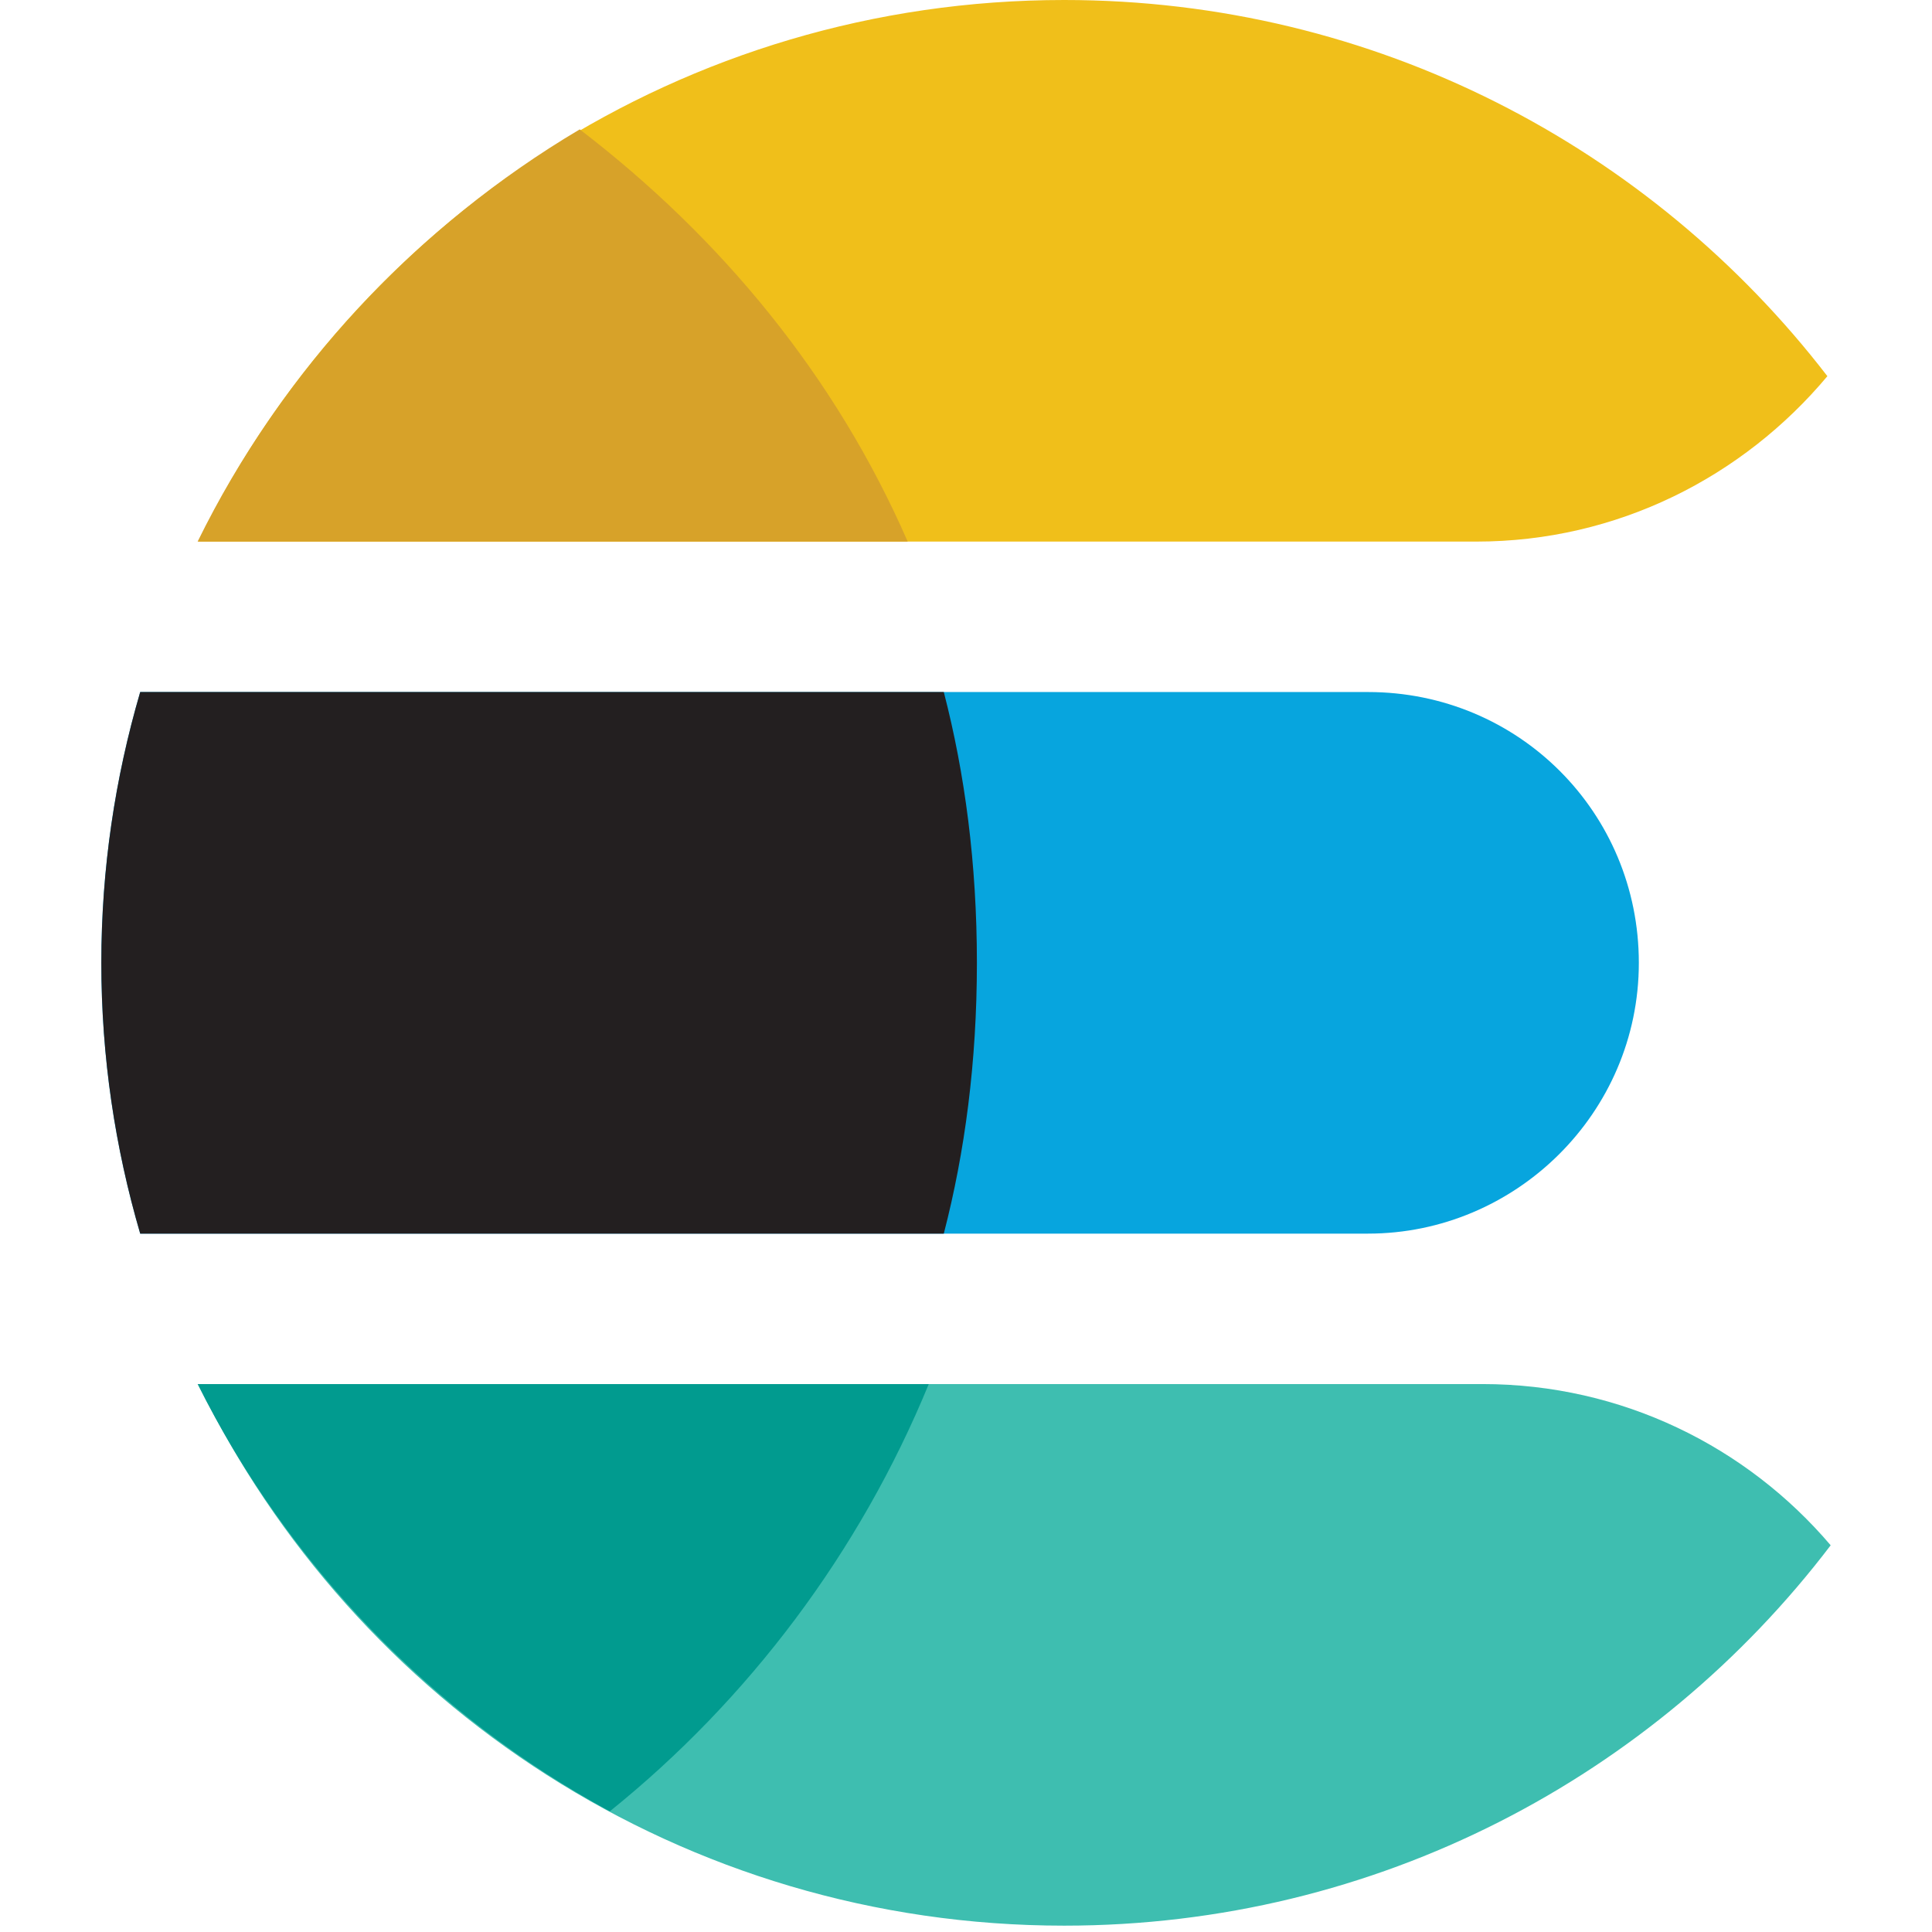
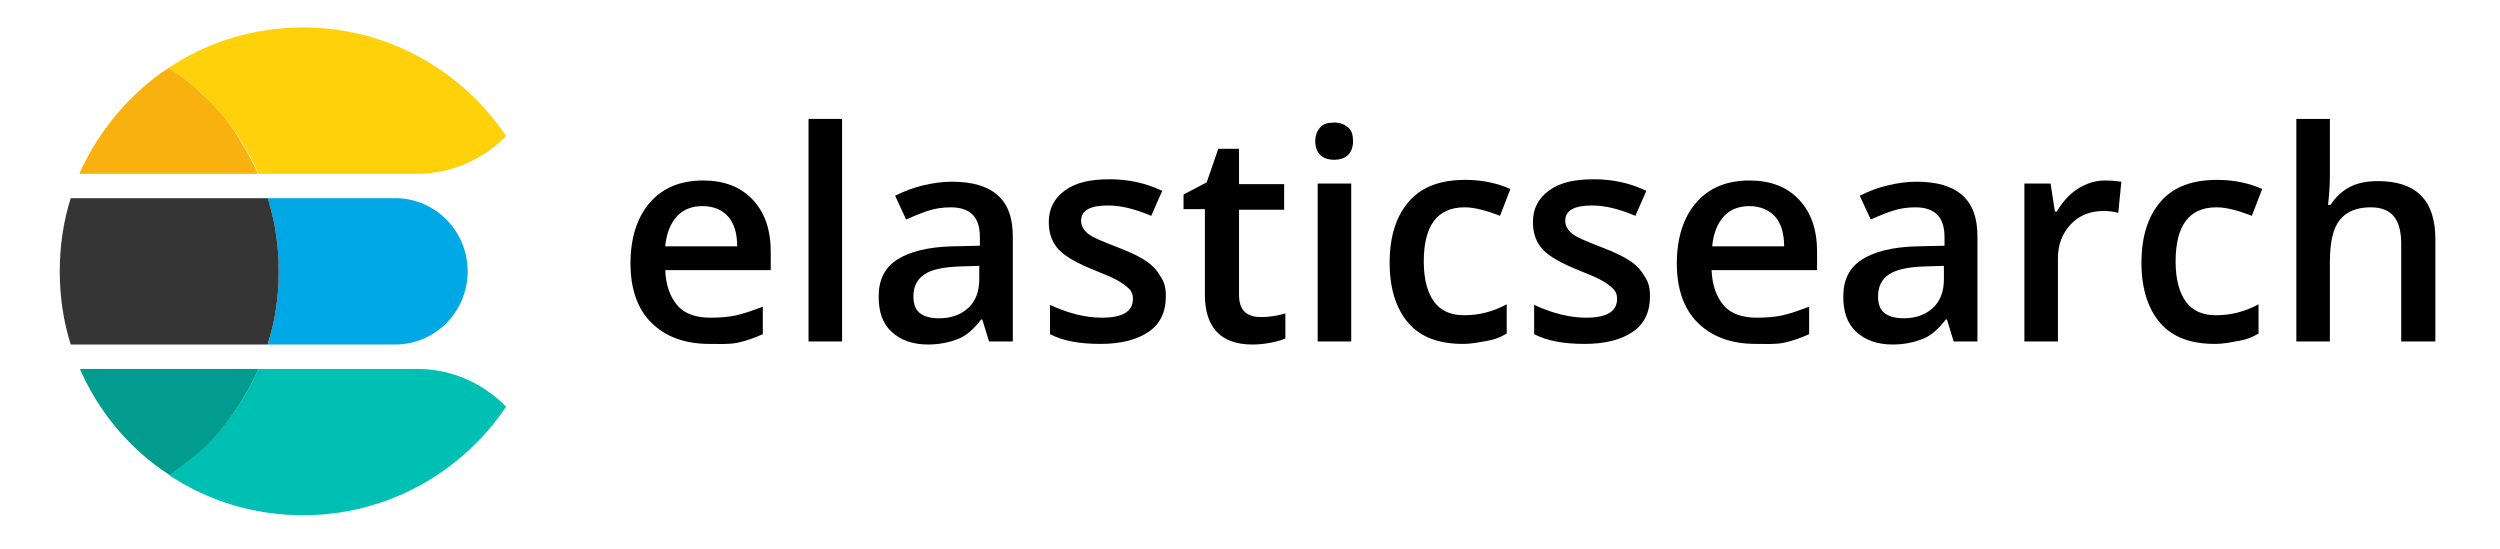
- <svg xmlns="http://www.w3.org/2000/svg" width="800px" height="800px" viewBox="-15 0 286 286" version="1.1" preserveAspectRatio="xMidYMid">
-   <g>
-     <path d="M14.344,80.173 L203.55,80.173 C224.401,80.173 243.02,70.612 255.513,55.686 C229.453,21.835 188.552,0 142.53,0 C86.178,0 37.476,32.711 14.344,80.173" fill="#F0BF1A">
- 
- </path>
-     <path d="M187.515,102.444 L5.755,102.444 C2.033,115.165 0,128.607 0,142.53 C0,156.454 2.033,169.897 5.755,182.617 L187.515,182.617 C209.34,182.617 227.602,164.801 227.602,142.53 C227.602,120.26 209.786,102.444 187.515,102.444" fill="#07A5DE">
- 
- </path>
-     <path d="M256,228.755 C243.586,214.164 225.117,204.887 204.441,204.887 L14.345,204.887 C37.477,252.35 86.179,285.06 142.53,285.06 C188.836,285.06 229.966,262.963 256,228.755" fill="#3EBEB0">
- 
- </path>
-     <path d="M5.755,102.444 C2.033,115.165 0.001,128.607 0.001,142.53 C0.001,156.454 2.033,169.897 5.755,182.617 L124.713,182.617 C127.832,170.591 129.613,157.229 129.613,142.53 C129.613,127.832 127.832,114.47 124.713,102.444 L5.755,102.444 Z" fill="#231F20">
- 
- </path>
-     <path d="M70.82,19.153 C46.767,33.406 26.724,54.785 14.253,80.174 L119.369,80.174 C108.679,55.676 91.754,35.188 70.82,19.153" fill="#D7A229">
- 
- </path>
-     <path d="M75.274,268.135 C95.762,251.655 112.242,229.83 122.487,204.887 L14.253,204.887 C27.615,231.612 48.995,253.882 75.274,268.135" fill="#019B8F">
- 
- </path>
+ <svg xmlns="http://www.w3.org/2000/svg" enable-background="new 0 0 550 250" viewBox="77,83,410,90">
+   <path d="m178 102.5h313v41h-313z" fill="none" />
+   <g enable-background="new">
+     <path d="m193.3 139.4c-4 0-7.2-1.2-9.5-3.5s-3.4-5.6-3.4-9.7c0-4.2 1.1-7.6 3.2-10s5-3.6 8.7-3.6c3.4 0 6.1 1 8.1 3.1s3 4.9 3 8.6v3h-17.3c.1 2.5.8 4.4 2 5.8s3.1 2 5.4 2c1.5 0 3-.1 4.3-.4s2.7-.8 4.3-1.4v4.5c-1.3.6-2.7 1.1-4.1 1.4s-3 .2-4.7.2zm-1.1-22.6c-1.8 0-3.2.6-4.2 1.7s-1.7 2.7-1.9 4.9h11.8c0-2.1-.5-3.8-1.5-4.9s-2.4-1.7-4.2-1.7z" />
+     <path d="m215.1 139h-5.5v-36.5h5.5z" />
+     <path d="m239.2 139-1.1-3.6h-.2c-1.2 1.6-2.5 2.7-3.8 3.2s-2.9.9-4.9.9c-2.5 0-4.5-.7-6-2.1s-2.1-3.3-2.1-5.8c0-2.7 1-4.7 3-6s5-2.1 9.1-2.2l4.5-.1v-1.4c0-1.7-.4-2.9-1.2-3.7s-2-1.2-3.6-1.2c-1.3 0-2.6.2-3.8.6s-2.4.9-3.5 1.4l-1.8-3.9c1.4-.7 2.9-1.3 4.6-1.7s3.2-.6 4.7-.6c3.3 0 5.8.7 7.5 2.2s2.5 3.7 2.5 6.8v17.2zm-8.2-3.8c2 0 3.6-.6 4.8-1.7s1.8-2.7 1.8-4.7v-2.2l-3.3.1c-2.6.1-4.5.5-5.7 1.3s-1.8 2-1.8 3.6c0 1.2.3 2.1 1 2.7s1.8.9 3.2.9z" />
+     <path d="m268.2 131.6c0 2.5-.9 4.5-2.8 5.8s-4.5 2-7.9 2c-3.5 0-6.2-.5-8.3-1.6v-4.8c3 1.4 5.9 2.1 8.5 2.1 3.4 0 5.1-1 5.1-3.1 0-.7-.2-1.2-.6-1.6s-1-.9-1.9-1.4-2.1-1-3.6-1.6c-3-1.2-5-2.3-6.1-3.5s-1.6-2.7-1.6-4.5c0-2.2.9-3.9 2.7-5.2s4.2-1.8 7.3-1.8c3 0 5.9.6 8.6 1.9l-1.8 4.1c-2.8-1.2-5.1-1.7-7.1-1.7-2.9 0-4.4.8-4.4 2.5 0 .8.4 1.5 1.1 2.1s2.4 1.3 5 2.3c2.1.8 3.7 1.6 4.7 2.3s1.7 1.5 2.2 2.4c.7 1 .9 2 .9 3.3z" />
+     <path d="m283.8 135c1.3 0 2.7-.2 4-.6v4.1c-.6.3-1.4.5-2.4.7s-2 .3-3 .3c-5.2 0-7.8-2.8-7.8-8.2v-14h-3.5v-2.4l3.8-2 1.9-5.5h3.4v5.8h7.4v4.2h-7.4v13.9c0 1.3.3 2.3 1 2.9s1.6.8 2.6.8z" />
+     <path d="m292.7 106.2c0-1 .3-1.7.8-2.3s1.3-.8 2.3-.8 1.7.3 2.3.8.8 1.3.8 2.3c0 .9-.3 1.7-.8 2.2s-1.3.8-2.3.8-1.8-.3-2.3-.8-.8-1.3-.8-2.2zm5.9 32.8h-5.5v-25.9h5.5z" />
+     <path d="m316.9 139.4c-3.9 0-6.9-1.1-8.9-3.4s-3.1-5.6-3.1-9.9c0-4.4 1.1-7.7 3.2-10.1s5.2-3.5 9.2-3.5c2.7 0 5.2.5 7.4 1.5l-1.7 4.4c-2.3-.9-4.2-1.4-5.8-1.4-4.5 0-6.7 3-6.7 8.9 0 2.9.6 5.1 1.7 6.6s2.8 2.2 4.9 2.2c2.5 0 4.8-.6 7-1.8v4.8c-1 .6-2 1-3.2 1.2s-2.4.5-4 .5z" />
+     <path d="m347.6 131.6c0 2.5-.9 4.5-2.8 5.8s-4.5 2-7.9 2c-3.5 0-6.2-.5-8.3-1.6v-4.8c3 1.4 5.9 2.1 8.5 2.1 3.4 0 5.1-1 5.1-3.1 0-.7-.2-1.2-.6-1.6s-1-.9-1.9-1.4-2.1-1-3.6-1.6c-3-1.2-5-2.3-6.1-3.5s-1.6-2.7-1.6-4.5c0-2.2.9-3.9 2.7-5.2s4.2-1.8 7.3-1.8c3 0 5.9.6 8.6 1.9l-1.8 4.1c-2.8-1.2-5.1-1.7-7.1-1.7-2.9 0-4.4.8-4.4 2.5 0 .8.4 1.5 1.1 2.1s2.4 1.3 5 2.3c2.1.8 3.7 1.6 4.7 2.3s1.7 1.5 2.2 2.4c.7 1 .9 2 .9 3.3z" />
+     <path d="m364.9 139.4c-4 0-7.2-1.2-9.5-3.5s-3.4-5.6-3.4-9.7c0-4.2 1.1-7.6 3.2-10s5-3.6 8.7-3.6c3.4 0 6.1 1 8.1 3.1s3 4.9 3 8.6v3h-17.3c.1 2.5.8 4.4 2 5.8s3.1 2 5.4 2c1.5 0 3-.1 4.3-.4s2.7-.8 4.3-1.4v4.5c-1.3.6-2.7 1.1-4.1 1.4s-2.9.2-4.7.2zm-1-22.6c-1.8 0-3.2.6-4.2 1.7s-1.7 2.7-1.9 4.9h11.8c0-2.1-.5-3.8-1.5-4.9s-2.5-1.7-4.2-1.7z" />
+     <path d="m397.4 139-1.1-3.6h-.2c-1.2 1.6-2.5 2.7-3.8 3.2s-2.9.9-4.9.9c-2.5 0-4.5-.7-6-2.1s-2.1-3.3-2.1-5.8c0-2.7 1-4.7 3-6s5-2.1 9.1-2.2l4.5-.1v-1.4c0-1.7-.4-2.9-1.2-3.7s-2-1.2-3.6-1.2c-1.3 0-2.6.2-3.8.6s-2.4.9-3.5 1.4l-1.8-3.9c1.4-.7 2.9-1.3 4.6-1.7s3.2-.6 4.7-.6c3.3 0 5.8.7 7.5 2.2s2.5 3.7 2.5 6.8v17.2zm-8.2-3.8c2 0 3.6-.6 4.8-1.7s1.8-2.7 1.8-4.7v-2.2l-3.3.1c-2.6.1-4.5.5-5.7 1.3s-1.8 2-1.8 3.6c0 1.2.3 2.1 1 2.7s1.9.9 3.2.9z" />
+     <path d="m422.2 112.6c1.1 0 2 .1 2.7.2l-.5 5.1c-.8-.2-1.6-.3-2.4-.3-2.2 0-4 .7-5.4 2.2s-2.1 3.3-2.1 5.6v13.6h-5.5v-25.9h4.3l.7 4.6h.3c.9-1.5 2-2.8 3.4-3.7s2.9-1.4 4.5-1.4z" />
+     <path d="m440.2 139.4c-3.9 0-6.9-1.1-8.9-3.4s-3.1-5.6-3.1-9.9c0-4.4 1.1-7.7 3.2-10.1s5.2-3.5 9.2-3.5c2.7 0 5.2.5 7.4 1.5l-1.7 4.4c-2.3-.9-4.2-1.4-5.8-1.4-4.5 0-6.7 3-6.7 8.9 0 2.9.6 5.1 1.7 6.6s2.8 2.2 4.9 2.2c2.5 0 4.8-.6 7-1.8v4.8c-1 .6-2 1-3.2 1.2s-2.4.5-4 .5z" />
+     <path d="m476.3 139h-5.5v-16c0-2-.4-3.5-1.2-4.5s-2.1-1.5-3.8-1.5c-2.3 0-4 .7-5.1 2.1s-1.6 3.7-1.6 6.9v13h-5.5v-36.5h5.5v9.3c0 1.5-.1 3.1-.3 4.8h.4c.8-1.2 1.8-2.2 3.1-2.9s2.9-1 4.7-1c6.3 0 9.4 3.2 9.4 9.5v16.8z" />
  </g>
+   <path d="m141.8 115.5h-20.9c.1.5.3 1 .4 1.4.7 2.4 1.1 4.9 1.3 7.5.1 1 .1 2.1.1 3.1s0 2.1-.1 3.1c-.2 2.6-.6 5.1-1.3 7.5-.1.5-.3 1-.4 1.4h20.9c6.6 0 11.9-5.4 11.9-12s-5.3-12-11.9-12z" fill="#00a9e5" />
+   <path d="m122.6 130.6c.1-1 .1-2.1.1-3.1s0-2.1-.1-3.1c-.2-2.6-.6-5.1-1.3-7.5-.1-.5-.3-1-.4-1.4h-32.3c-1.2 3.8-1.8 7.8-1.8 12s.6 8.2 1.8 12h32.3c.1-.5.3-1 .4-1.4.7-2.4 1.1-4.9 1.3-7.5z" fill="#353535" />
+   <path d="m145.4 143.5h-26c-.8 1.8-1.7 3.5-2.7 5.1-1.5 2.5-3.3 4.7-5.3 6.8-.7.7-1.4 1.3-2.1 2-1.4 1.3-3 2.4-4.6 3.5 6.3 4.2 13.9 6.6 22 6.6 13.9 0 26.1-7.1 33.3-17.8-3.7-3.8-8.9-6.2-14.6-6.2z" fill="#00bfb3" />
+   <path d="m116.7 148.6c1-1.6 1.9-3.3 2.7-5.1h-29.3c3.1 7.1 8.2 13.2 14.7 17.4 1.6-1.1 3.1-2.2 4.6-3.5.7-.6 1.4-1.3 2.1-2 1.9-2 3.7-4.3 5.2-6.8z" fill="#019b8f" />
+   <path d="m111.4 99.6c-.7-.7-1.4-1.3-2.1-2-1.4-1.3-3-2.4-4.6-3.5-6.4 4.2-11.5 10.3-14.7 17.4h29.3c-.8-1.8-1.7-3.5-2.7-5.1-1.4-2.5-3.2-4.8-5.2-6.8z" fill="#f9b110" />
+   <path d="m126.7 87.5c-8.1 0-15.7 2.4-22 6.6 1.6 1.1 3.1 2.2 4.6 3.5.7.6 1.4 1.3 2.1 2 2 2.1 3.8 4.3 5.3 6.8 1 1.6 1.9 3.3 2.7 5.1h26c5.7 0 10.9-2.4 14.6-6.2-7.2-10.7-19.4-17.8-33.3-17.8z" fill="#fed10a" />
</svg>
